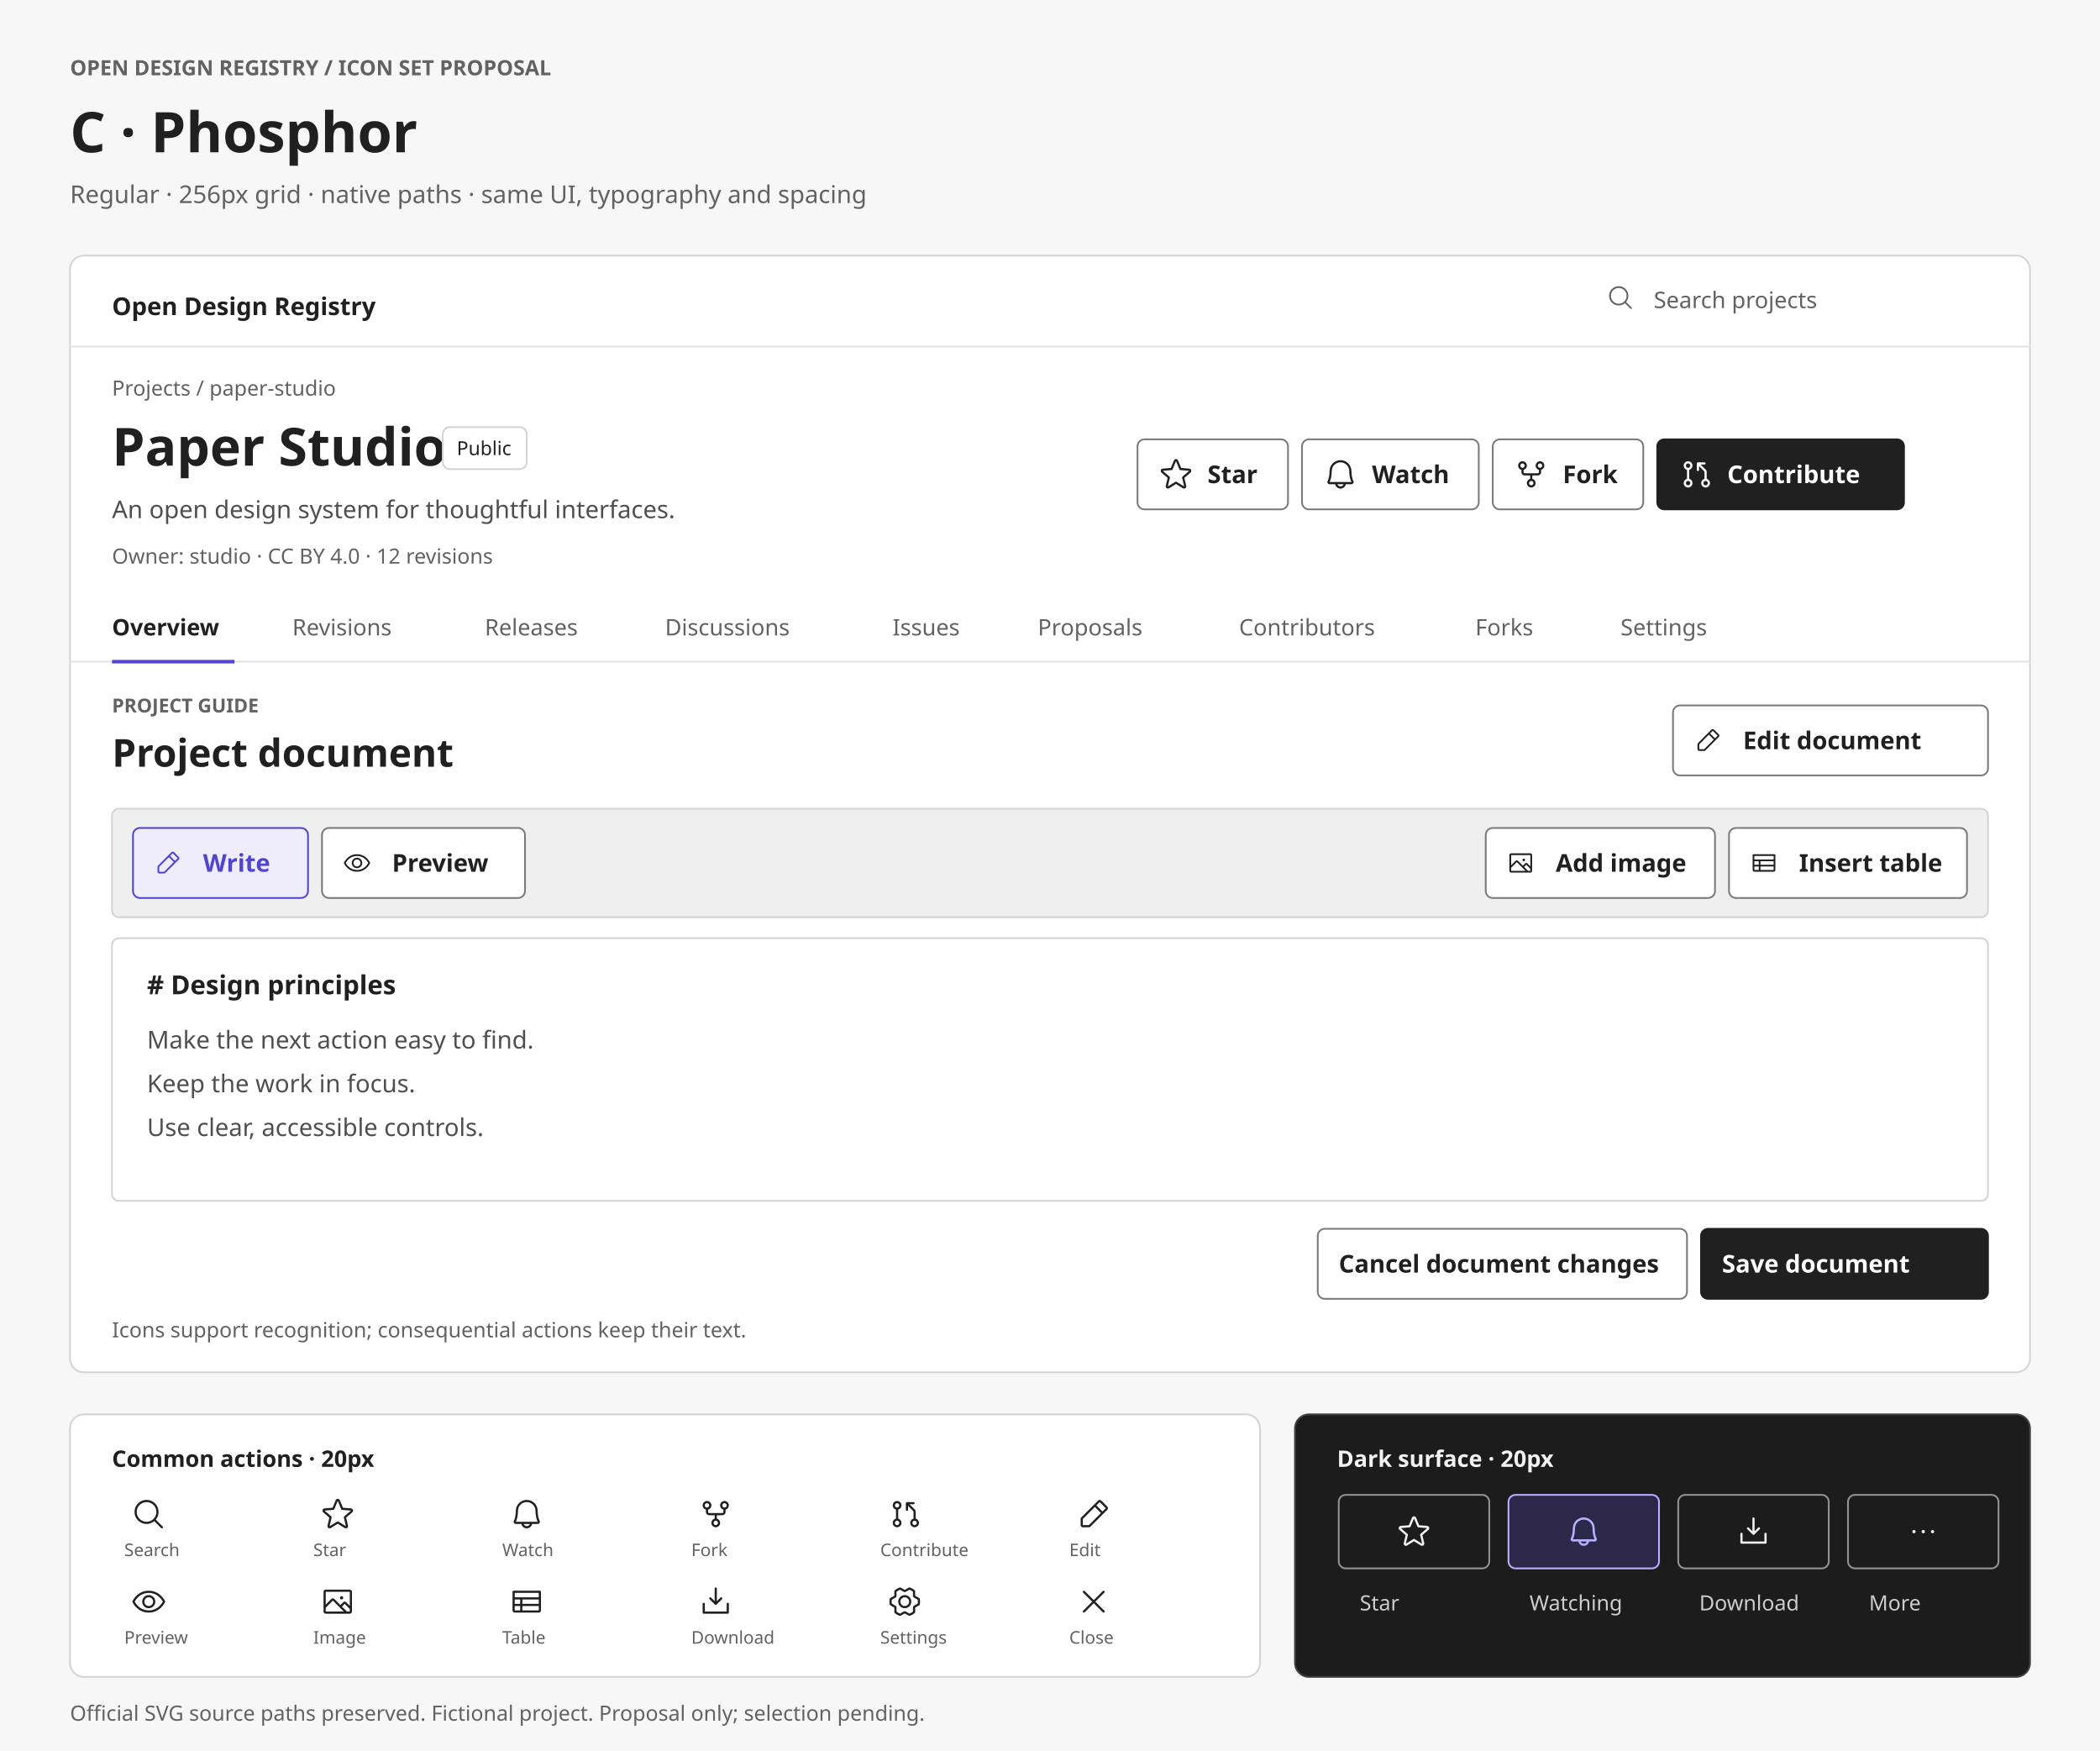
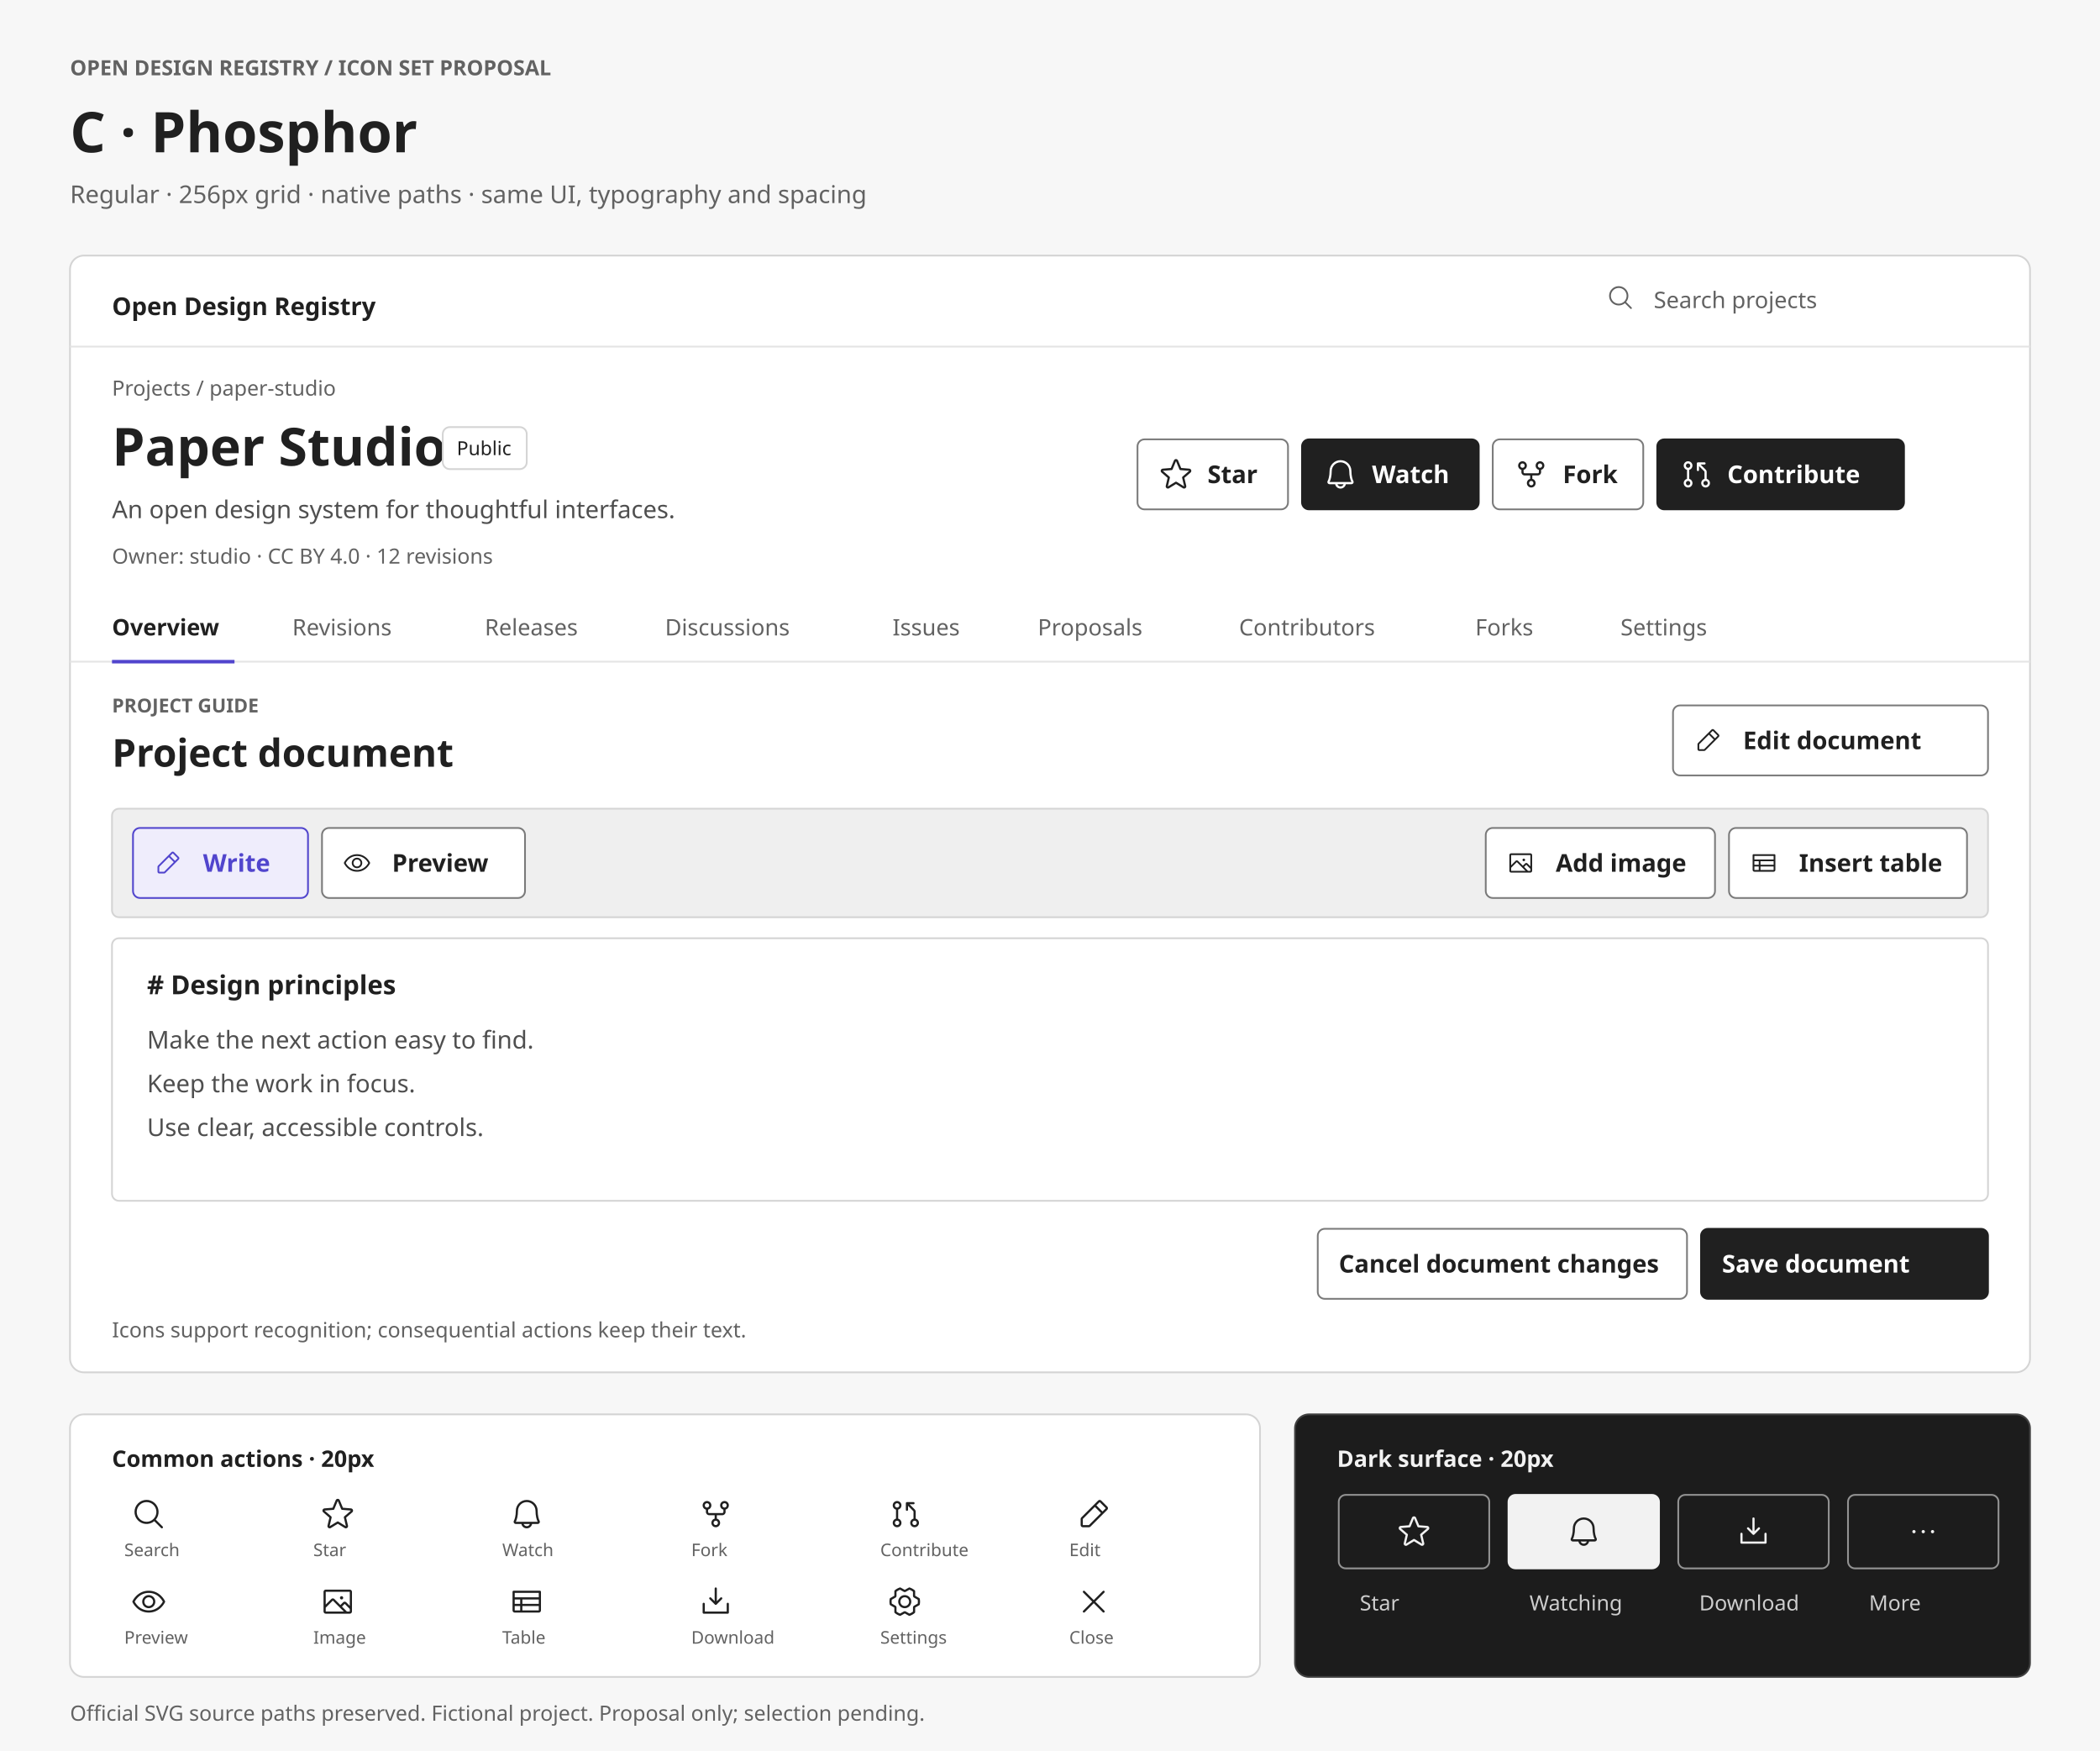
<svg xmlns="http://www.w3.org/2000/svg" width="1200" height="1000" viewBox="0 0 1200 1000" role="img" aria-labelledby="title desc">
  <rect x="0" y="0" width="1200" height="1000" rx="0" fill="#F7F7F7" stroke="#F7F7F7" />
  <text x="40" y="43" font-family="Segoe UI, sans-serif" font-size="12" font-weight="600" fill="#626262">OPEN DESIGN REGISTRY / ICON SET PROPOSAL</text>
  <text x="40" y="87" font-family="Segoe UI, sans-serif" font-size="32" font-weight="600" fill="#202020">C · Phosphor</text>
  <text x="40" y="116" font-family="Segoe UI, sans-serif" font-size="14" font-weight="400" fill="#626262">Regular · 256px grid · native paths · same UI, typography and spacing</text>
  <rect x="40" y="146" width="1120" height="638" rx="8" fill="#FFFFFF" stroke="#D4D4D4" />
  <text x="64" y="180" font-family="Segoe UI, sans-serif" font-size="14" font-weight="600" fill="#202020">Open Design Registry</text>
  <svg x="918" y="162" width="16" height="16" color="#626262" viewBox="0 0 256 256" fill="currentColor">
    <path d="M229.66,218.34l-50.07-50.06a88.11,88.11,0,1,0-11.31,11.31l50.06,50.07a8,8,0,0,0,11.32-11.32ZM40,112a72,72,0,1,1,72,72A72.08,72.08,0,0,1,40,112Z" />
  </svg>
  <text x="945" y="176" font-family="Segoe UI, sans-serif" font-size="13" font-weight="400" fill="#626262">Search projects</text>
  <path d="M40 198H1160" stroke="#E4E4E4" />
  <text x="64" y="226" font-family="Segoe UI, sans-serif" font-size="12" font-weight="400" fill="#626262">Projects / paper-studio</text>
  <text x="64" y="266" font-family="Segoe UI, sans-serif" font-size="30" font-weight="600" fill="#202020">Paper Studio</text>
  <rect x="253" y="244" width="48" height="24" rx="4" fill="#FFFFFF" stroke="#D4D4D4" />
  <text x="261" y="260" font-family="Segoe UI, sans-serif" font-size="11" font-weight="400" fill="#202020">Public</text>
  <text x="64" y="296" font-family="Segoe UI, sans-serif" font-size="14" font-weight="400" fill="#4F4F4F">An open design system for thoughtful interfaces.</text>
  <text x="64" y="322" font-family="Segoe UI, sans-serif" font-size="12" font-weight="400" fill="#626262">Owner: studio   ·   CC BY 4.0   ·   12 revisions</text>
  <rect x="650" y="251" width="86" height="40" rx="4" fill="#FFFFFF" stroke="#7A7A7A" />
  <svg x="662" y="261" width="20" height="20" color="#202020" viewBox="0 0 256 256" fill="currentColor">
    <path d="M239.18,97.26A16.38,16.38,0,0,0,224.92,86l-59-4.76L143.14,26.15a16.36,16.36,0,0,0-30.27,0L90.11,81.23,31.08,86a16.46,16.46,0,0,0-9.37,28.86l45,38.83L53,211.75a16.38,16.38,0,0,0,24.5,17.82L128,198.49l50.53,31.08A16.4,16.4,0,0,0,203,211.75l-13.76-58.07,45-38.83A16.43,16.43,0,0,0,239.18,97.26Zm-15.34,5.47-48.7,42a8,8,0,0,0-2.56,7.91l14.88,62.8a.37.37,0,0,1-.17.48c-.18.14-.23.11-.38,0l-54.72-33.65a8,8,0,0,0-8.38,0L69.09,215.94c-.15.09-.19.12-.38,0a.37.37,0,0,1-.17-.48l14.88-62.8a8,8,0,0,0-2.56-7.91l-48.7-42c-.12-.1-.23-.19-.13-.5s.18-.27.33-.29l63.92-5.16A8,8,0,0,0,103,91.86l24.62-59.61c.08-.17.11-.25.35-.25s.27.08.35.25L153,91.86a8,8,0,0,0,6.75,4.92l63.92,5.16c.15,0,.24,0,.33.29S224,102.63,223.84,102.73Z" />
  </svg>
  <text x="690" y="276" font-family="Segoe UI, sans-serif" font-size="14" font-weight="600" fill="#202020">Star</text>
-   <rect x="744" y="251" width="101" height="40" rx="4" fill="#FFFFFF" stroke="#7A7A7A" />
-   <svg x="756" y="261" width="20" height="20" color="#202020" viewBox="0 0 256 256" fill="currentColor">
+   <rect x="744" y="251" width="101" height="40" rx="4" fill="#202020" stroke="#202020" />
+   <svg x="756" y="261" width="20" height="20" color="#FFFFFF" viewBox="0 0 256 256" fill="currentColor">
    <path d="M221.8,175.94C216.25,166.38,208,139.33,208,104a80,80,0,1,0-160,0c0,35.34-8.26,62.38-13.81,71.94A16,16,0,0,0,48,200H88.81a40,40,0,0,0,78.38,0H208a16,16,0,0,0,13.8-24.06ZM128,216a24,24,0,0,1-22.62-16h45.24A24,24,0,0,1,128,216ZM48,184c7.7-13.24,16-43.92,16-80a64,64,0,1,1,128,0c0,36.05,8.28,66.73,16,80Z" />
  </svg>
-   <text x="784" y="276" font-family="Segoe UI, sans-serif" font-size="14" font-weight="600" fill="#202020">Watch</text>
+   <text x="784" y="276" font-family="Segoe UI, sans-serif" font-size="14" font-weight="600" fill="#FFFFFF">Watch</text>
  <rect x="853" y="251" width="86" height="40" rx="4" fill="#FFFFFF" stroke="#7A7A7A" />
  <svg x="865" y="261" width="20" height="20" color="#202020" viewBox="0 0 256 256" fill="currentColor">
    <path d="M224,64a32,32,0,1,0-40,31v17a8,8,0,0,1-8,8H80a8,8,0,0,1-8-8V95a32,32,0,1,0-16,0v17a24,24,0,0,0,24,24h40v25a32,32,0,1,0,16,0V136h40a24,24,0,0,0,24-24V95A32.06,32.06,0,0,0,224,64ZM48,64A16,16,0,1,1,64,80,16,16,0,0,1,48,64Zm96,128a16,16,0,1,1-16-16A16,16,0,0,1,144,192ZM192,80a16,16,0,1,1,16-16A16,16,0,0,1,192,80Z" />
  </svg>
  <text x="893" y="276" font-family="Segoe UI, sans-serif" font-size="14" font-weight="600" fill="#202020">Fork</text>
  <rect x="947" y="251" width="141" height="40" rx="4" fill="#202020" stroke="#202020" />
  <svg x="959" y="261" width="20" height="20" color="#FFFFFF" viewBox="0 0 256 256" fill="currentColor">
    <path d="M104,64A32,32,0,1,0,64,95v66a32,32,0,1,0,16,0V95A32.06,32.06,0,0,0,104,64ZM56,64A16,16,0,1,1,72,80,16,16,0,0,1,56,64ZM88,192a16,16,0,1,1-16-16A16,16,0,0,1,88,192Zm120-31V110.63a23.85,23.85,0,0,0-7-17L163.31,56H192a8,8,0,0,0,0-16H144a8,8,0,0,0-8,8V96a8,8,0,0,0,16,0V67.31L189.66,105a8,8,0,0,1,2.34,5.66V161a32,32,0,1,0,16,0Zm-8,47a16,16,0,1,1,16-16A16,16,0,0,1,200,208Z" />
  </svg>
  <text x="987" y="276" font-family="Segoe UI, sans-serif" font-size="14" font-weight="600" fill="#FFFFFF">Contribute</text>
  <text x="64" y="363" font-family="Segoe UI, sans-serif" font-size="13" font-weight="600" fill="#202020">Overview</text>
  <text x="167" y="363" font-family="Segoe UI, sans-serif" font-size="13" font-weight="400" fill="#626262">Revisions</text>
  <text x="277" y="363" font-family="Segoe UI, sans-serif" font-size="13" font-weight="400" fill="#626262">Releases</text>
  <text x="380" y="363" font-family="Segoe UI, sans-serif" font-size="13" font-weight="400" fill="#626262">Discussions</text>
  <text x="510" y="363" font-family="Segoe UI, sans-serif" font-size="13" font-weight="400" fill="#626262">Issues</text>
  <text x="593" y="363" font-family="Segoe UI, sans-serif" font-size="13" font-weight="400" fill="#626262">Proposals</text>
  <text x="708" y="363" font-family="Segoe UI, sans-serif" font-size="13" font-weight="400" fill="#626262">Contributors</text>
  <text x="843" y="363" font-family="Segoe UI, sans-serif" font-size="13" font-weight="400" fill="#626262">Forks</text>
  <text x="926" y="363" font-family="Segoe UI, sans-serif" font-size="13" font-weight="400" fill="#626262">Settings</text>
  <path d="M40 378H1160" stroke="#E4E4E4" />
  <path d="M64 378H134" stroke="#5145CD" stroke-width="2" />
  <text x="64" y="407" font-family="Segoe UI, sans-serif" font-size="11" font-weight="600" fill="#626262">PROJECT GUIDE</text>
  <text x="64" y="438" font-family="Segoe UI, sans-serif" font-size="22" font-weight="600" fill="#202020">Project document</text>
  <rect x="956" y="403" width="180" height="40" rx="4" fill="#FFFFFF" stroke="#7A7A7A" />
  <svg x="968" y="415" width="16" height="16" color="#202020" viewBox="0 0 256 256" fill="currentColor">
    <path d="M227.31,73.37,182.63,28.68a16,16,0,0,0-22.63,0L36.69,152A15.86,15.86,0,0,0,32,163.31V208a16,16,0,0,0,16,16H92.69A15.86,15.86,0,0,0,104,219.31L227.31,96a16,16,0,0,0,0-22.63ZM92.69,208H48V163.31l88-88L180.69,120ZM192,108.68,147.31,64l24-24L216,84.68Z" />
  </svg>
  <text x="996" y="428" font-family="Segoe UI, sans-serif" font-size="14" font-weight="600" fill="#202020">Edit document</text>
  <rect x="64" y="462" width="1072" height="62" rx="4" fill="#EFEFEF" stroke="#D4D4D4" />
  <rect x="76" y="473" width="100" height="40" rx="4" fill="#EFEDFC" stroke="#5145CD" />
  <svg x="88" y="485" width="16" height="16" color="#5145CD" viewBox="0 0 256 256" fill="currentColor">
    <path d="M227.31,73.37,182.63,28.68a16,16,0,0,0-22.63,0L36.69,152A15.86,15.86,0,0,0,32,163.31V208a16,16,0,0,0,16,16H92.69A15.86,15.86,0,0,0,104,219.31L227.31,96a16,16,0,0,0,0-22.63ZM92.69,208H48V163.31l88-88L180.69,120ZM192,108.68,147.31,64l24-24L216,84.68Z" />
  </svg>
  <text x="116" y="498" font-family="Segoe UI, sans-serif" font-size="14" font-weight="600" fill="#5145CD">Write</text>
  <rect x="184" y="473" width="116" height="40" rx="4" fill="#FFFFFF" stroke="#7A7A7A" />
  <svg x="196" y="485" width="16" height="16" color="#202020" viewBox="0 0 256 256" fill="currentColor">
    <path d="M247.31,124.76c-.35-.79-8.82-19.58-27.65-38.41C194.57,61.26,162.88,48,128,48S61.43,61.26,36.34,86.35C17.51,105.18,9,124,8.69,124.76a8,8,0,0,0,0,6.5c.35.79,8.82,19.57,27.65,38.4C61.43,194.74,93.12,208,128,208s66.57-13.26,91.66-38.34c18.83-18.83,27.3-37.61,27.65-38.4A8,8,0,0,0,247.31,124.76ZM128,192c-30.78,0-57.67-11.19-79.93-33.25A133.47,133.47,0,0,1,25,128,133.33,133.33,0,0,1,48.07,97.25C70.33,75.19,97.22,64,128,64s57.67,11.19,79.93,33.25A133.46,133.46,0,0,1,231.05,128C223.84,141.46,192.43,192,128,192Zm0-112a48,48,0,1,0,48,48A48.05,48.05,0,0,0,128,80Zm0,80a32,32,0,1,1,32-32A32,32,0,0,1,128,160Z" />
  </svg>
  <text x="224" y="498" font-family="Segoe UI, sans-serif" font-size="14" font-weight="600" fill="#202020">Preview</text>
  <rect x="849" y="473" width="131" height="40" rx="4" fill="#FFFFFF" stroke="#7A7A7A" />
  <svg x="861" y="485" width="16" height="16" color="#202020" viewBox="0 0 256 256" fill="currentColor">
    <path d="M216,40H40A16,16,0,0,0,24,56V200a16,16,0,0,0,16,16H216a16,16,0,0,0,16-16V56A16,16,0,0,0,216,40Zm0,16V158.75l-26.07-26.06a16,16,0,0,0-22.63,0l-20,20-44-44a16,16,0,0,0-22.62,0L40,149.37V56ZM40,172l52-52,80,80H40Zm176,28H194.63l-36-36,20-20L216,181.38V200ZM144,100a12,12,0,1,1,12,12A12,12,0,0,1,144,100Z" />
  </svg>
  <text x="889" y="498" font-family="Segoe UI, sans-serif" font-size="14" font-weight="600" fill="#202020">Add image</text>
  <rect x="988" y="473" width="136" height="40" rx="4" fill="#FFFFFF" stroke="#7A7A7A" />
  <svg x="1000" y="485" width="16" height="16" color="#202020" viewBox="0 0 256 256" fill="currentColor">
    <path d="M224,48H32a8,8,0,0,0-8,8V192a16,16,0,0,0,16,16H216a16,16,0,0,0,16-16V56A8,8,0,0,0,224,48ZM40,112H80v32H40Zm56,0H216v32H96ZM216,64V96H40V64ZM40,160H80v32H40Zm176,32H96V160H216v32Z" />
  </svg>
  <text x="1028" y="498" font-family="Segoe UI, sans-serif" font-size="14" font-weight="600" fill="#202020">Insert table</text>
  <rect x="64" y="536" width="1072" height="150" rx="4" fill="#FFFFFF" stroke="#D4D4D4" />
  <text x="84" y="568" font-family="Segoe UI, sans-serif" font-size="15" font-weight="600" fill="#202020"># Design principles</text>
  <text x="84" y="599" font-family="Segoe UI, sans-serif" font-size="14" font-weight="400" fill="#4F4F4F">Make the next action easy to find.</text>
  <text x="84" y="624" font-family="Segoe UI, sans-serif" font-size="14" font-weight="400" fill="#4F4F4F">Keep the work in focus.</text>
  <text x="84" y="649" font-family="Segoe UI, sans-serif" font-size="14" font-weight="400" fill="#4F4F4F">Use clear, accessible controls.</text>
  <rect x="753" y="702" width="211" height="40" rx="4" fill="#FFFFFF" stroke="#7A7A7A" />
  <text x="765" y="727" font-family="Segoe UI, sans-serif" font-size="14" font-weight="600" fill="#202020">Cancel document changes</text>
  <rect x="972" y="702" width="164" height="40" rx="4" fill="#202020" stroke="#202020" />
  <text x="984" y="727" font-family="Segoe UI, sans-serif" font-size="14" font-weight="600" fill="#FFFFFF">Save document</text>
  <text x="64" y="764" font-family="Segoe UI, sans-serif" font-size="12" font-weight="400" fill="#626262">Icons support recognition; consequential actions keep their text.</text>
  <rect x="40" y="808" width="680" height="150" rx="8" fill="#FFFFFF" stroke="#D4D4D4" />
  <text x="64" y="838" font-family="Segoe UI, sans-serif" font-size="13" font-weight="600" fill="#202020">Common actions · 20px</text>
  <svg x="75" y="855" width="20" height="20" color="#202020" viewBox="0 0 256 256" fill="currentColor">
    <path d="M229.66,218.34l-50.07-50.06a88.11,88.11,0,1,0-11.31,11.31l50.06,50.07a8,8,0,0,0,11.32-11.32ZM40,112a72,72,0,1,1,72,72A72.08,72.08,0,0,1,40,112Z" />
  </svg>
  <text x="71" y="889" font-family="Segoe UI, sans-serif" font-size="10" font-weight="400" fill="#626262">Search</text>
  <svg x="183" y="855" width="20" height="20" color="#202020" viewBox="0 0 256 256" fill="currentColor">
    <path d="M239.18,97.26A16.38,16.38,0,0,0,224.92,86l-59-4.76L143.14,26.15a16.36,16.36,0,0,0-30.27,0L90.11,81.23,31.08,86a16.46,16.46,0,0,0-9.37,28.86l45,38.83L53,211.75a16.38,16.38,0,0,0,24.5,17.82L128,198.49l50.53,31.08A16.4,16.4,0,0,0,203,211.75l-13.76-58.07,45-38.83A16.43,16.43,0,0,0,239.18,97.26Zm-15.34,5.47-48.7,42a8,8,0,0,0-2.56,7.91l14.88,62.8a.37.37,0,0,1-.17.48c-.18.14-.23.11-.38,0l-54.72-33.65a8,8,0,0,0-8.38,0L69.09,215.94c-.15.09-.19.12-.38,0a.37.37,0,0,1-.17-.48l14.88-62.8a8,8,0,0,0-2.56-7.91l-48.7-42c-.12-.1-.23-.19-.13-.5s.18-.27.33-.29l63.92-5.16A8,8,0,0,0,103,91.86l24.62-59.61c.08-.17.11-.25.35-.25s.27.08.35.25L153,91.86a8,8,0,0,0,6.75,4.92l63.92,5.16c.15,0,.24,0,.33.29S224,102.63,223.84,102.73Z" />
  </svg>
  <text x="179" y="889" font-family="Segoe UI, sans-serif" font-size="10" font-weight="400" fill="#626262">Star</text>
  <svg x="291" y="855" width="20" height="20" color="#202020" viewBox="0 0 256 256" fill="currentColor">
    <path d="M221.8,175.94C216.25,166.38,208,139.33,208,104a80,80,0,1,0-160,0c0,35.34-8.26,62.38-13.81,71.94A16,16,0,0,0,48,200H88.81a40,40,0,0,0,78.38,0H208a16,16,0,0,0,13.8-24.06ZM128,216a24,24,0,0,1-22.62-16h45.24A24,24,0,0,1,128,216ZM48,184c7.7-13.24,16-43.92,16-80a64,64,0,1,1,128,0c0,36.05,8.28,66.73,16,80Z" />
  </svg>
  <text x="287" y="889" font-family="Segoe UI, sans-serif" font-size="10" font-weight="400" fill="#626262">Watch</text>
  <svg x="399" y="855" width="20" height="20" color="#202020" viewBox="0 0 256 256" fill="currentColor">
    <path d="M224,64a32,32,0,1,0-40,31v17a8,8,0,0,1-8,8H80a8,8,0,0,1-8-8V95a32,32,0,1,0-16,0v17a24,24,0,0,0,24,24h40v25a32,32,0,1,0,16,0V136h40a24,24,0,0,0,24-24V95A32.06,32.06,0,0,0,224,64ZM48,64A16,16,0,1,1,64,80,16,16,0,0,1,48,64Zm96,128a16,16,0,1,1-16-16A16,16,0,0,1,144,192ZM192,80a16,16,0,1,1,16-16A16,16,0,0,1,192,80Z" />
  </svg>
  <text x="395" y="889" font-family="Segoe UI, sans-serif" font-size="10" font-weight="400" fill="#626262">Fork</text>
  <svg x="507" y="855" width="20" height="20" color="#202020" viewBox="0 0 256 256" fill="currentColor">
    <path d="M104,64A32,32,0,1,0,64,95v66a32,32,0,1,0,16,0V95A32.06,32.06,0,0,0,104,64ZM56,64A16,16,0,1,1,72,80,16,16,0,0,1,56,64ZM88,192a16,16,0,1,1-16-16A16,16,0,0,1,88,192Zm120-31V110.63a23.85,23.85,0,0,0-7-17L163.31,56H192a8,8,0,0,0,0-16H144a8,8,0,0,0-8,8V96a8,8,0,0,0,16,0V67.31L189.66,105a8,8,0,0,1,2.34,5.66V161a32,32,0,1,0,16,0Zm-8,47a16,16,0,1,1,16-16A16,16,0,0,1,200,208Z" />
  </svg>
  <text x="503" y="889" font-family="Segoe UI, sans-serif" font-size="10" font-weight="400" fill="#626262">Contribute</text>
  <svg x="615" y="855" width="20" height="20" color="#202020" viewBox="0 0 256 256" fill="currentColor">
    <path d="M227.31,73.37,182.63,28.68a16,16,0,0,0-22.63,0L36.69,152A15.86,15.86,0,0,0,32,163.31V208a16,16,0,0,0,16,16H92.69A15.86,15.86,0,0,0,104,219.31L227.31,96a16,16,0,0,0,0-22.63ZM92.69,208H48V163.31l88-88L180.69,120ZM192,108.68,147.31,64l24-24L216,84.68Z" />
  </svg>
  <text x="611" y="889" font-family="Segoe UI, sans-serif" font-size="10" font-weight="400" fill="#626262">Edit</text>
  <svg x="75" y="905" width="20" height="20" color="#202020" viewBox="0 0 256 256" fill="currentColor">
    <path d="M247.31,124.76c-.35-.79-8.82-19.58-27.65-38.41C194.57,61.26,162.88,48,128,48S61.43,61.26,36.34,86.35C17.51,105.18,9,124,8.69,124.76a8,8,0,0,0,0,6.5c.35.79,8.82,19.57,27.65,38.4C61.43,194.74,93.12,208,128,208s66.57-13.26,91.66-38.34c18.83-18.83,27.3-37.61,27.65-38.4A8,8,0,0,0,247.31,124.76ZM128,192c-30.78,0-57.67-11.19-79.93-33.25A133.47,133.47,0,0,1,25,128,133.33,133.33,0,0,1,48.07,97.25C70.33,75.19,97.22,64,128,64s57.67,11.19,79.93,33.25A133.46,133.46,0,0,1,231.05,128C223.84,141.46,192.43,192,128,192Zm0-112a48,48,0,1,0,48,48A48.05,48.05,0,0,0,128,80Zm0,80a32,32,0,1,1,32-32A32,32,0,0,1,128,160Z" />
  </svg>
  <text x="71" y="939" font-family="Segoe UI, sans-serif" font-size="10" font-weight="400" fill="#626262">Preview</text>
  <svg x="183" y="905" width="20" height="20" color="#202020" viewBox="0 0 256 256" fill="currentColor">
    <path d="M216,40H40A16,16,0,0,0,24,56V200a16,16,0,0,0,16,16H216a16,16,0,0,0,16-16V56A16,16,0,0,0,216,40Zm0,16V158.75l-26.07-26.06a16,16,0,0,0-22.63,0l-20,20-44-44a16,16,0,0,0-22.62,0L40,149.37V56ZM40,172l52-52,80,80H40Zm176,28H194.63l-36-36,20-20L216,181.38V200ZM144,100a12,12,0,1,1,12,12A12,12,0,0,1,144,100Z" />
  </svg>
  <text x="179" y="939" font-family="Segoe UI, sans-serif" font-size="10" font-weight="400" fill="#626262">Image</text>
  <svg x="291" y="905" width="20" height="20" color="#202020" viewBox="0 0 256 256" fill="currentColor">
    <path d="M224,48H32a8,8,0,0,0-8,8V192a16,16,0,0,0,16,16H216a16,16,0,0,0,16-16V56A8,8,0,0,0,224,48ZM40,112H80v32H40Zm56,0H216v32H96ZM216,64V96H40V64ZM40,160H80v32H40Zm176,32H96V160H216v32Z" />
  </svg>
  <text x="287" y="939" font-family="Segoe UI, sans-serif" font-size="10" font-weight="400" fill="#626262">Table</text>
  <svg x="399" y="905" width="20" height="20" color="#202020" viewBox="0 0 256 256" fill="currentColor">
    <path d="M224,144v64a8,8,0,0,1-8,8H40a8,8,0,0,1-8-8V144a8,8,0,0,1,16,0v56H208V144a8,8,0,0,1,16,0Zm-101.66,5.66a8,8,0,0,0,11.32,0l40-40a8,8,0,0,0-11.32-11.32L136,124.69V32a8,8,0,0,0-16,0v92.69L93.66,98.34a8,8,0,0,0-11.32,11.32Z" />
  </svg>
  <text x="395" y="939" font-family="Segoe UI, sans-serif" font-size="10" font-weight="400" fill="#626262">Download</text>
  <svg x="507" y="905" width="20" height="20" color="#202020" viewBox="0 0 256 256" fill="currentColor">
    <path d="M128,80a48,48,0,1,0,48,48A48.05,48.05,0,0,0,128,80Zm0,80a32,32,0,1,1,32-32A32,32,0,0,1,128,160Zm109.94-52.79a8,8,0,0,0-3.89-5.4l-29.83-17-.12-33.62a8,8,0,0,0-2.83-6.08,111.91,111.91,0,0,0-36.72-20.67,8,8,0,0,0-6.46.59L128,41.85,97.88,25a8,8,0,0,0-6.47-.6A112.1,112.1,0,0,0,54.73,45.15a8,8,0,0,0-2.83,6.07l-.15,33.65-29.83,17a8,8,0,0,0-3.89,5.4,106.47,106.47,0,0,0,0,41.56,8,8,0,0,0,3.89,5.4l29.83,17,.12,33.62a8,8,0,0,0,2.83,6.08,111.91,111.91,0,0,0,36.72,20.67,8,8,0,0,0,6.46-.59L128,214.15,158.12,231a7.91,7.91,0,0,0,3.9,1,8.09,8.09,0,0,0,2.57-.42,112.1,112.1,0,0,0,36.68-20.73,8,8,0,0,0,2.83-6.07l.15-33.65,29.83-17a8,8,0,0,0,3.89-5.4A106.47,106.47,0,0,0,237.94,107.21Zm-15,34.91-28.57,16.25a8,8,0,0,0-3,3c-.58,1-1.19,2.06-1.81,3.06a7.94,7.94,0,0,0-1.22,4.21l-.15,32.25a95.89,95.89,0,0,1-25.37,14.3L134,199.13a8,8,0,0,0-3.91-1h-.19c-1.21,0-2.43,0-3.64,0a8.08,8.08,0,0,0-4.1,1l-28.84,16.1A96,96,0,0,1,67.88,201l-.11-32.2a8,8,0,0,0-1.22-4.22c-.62-1-1.23-2-1.8-3.06a8.09,8.09,0,0,0-3-3.06l-28.6-16.29a90.49,90.49,0,0,1,0-28.26L61.67,97.63a8,8,0,0,0,3-3c.58-1,1.19-2.06,1.81-3.06a7.94,7.94,0,0,0,1.22-4.21l.15-32.25a95.89,95.89,0,0,1,25.37-14.3L122,56.87a8,8,0,0,0,4.1,1c1.21,0,2.43,0,3.64,0a8.08,8.08,0,0,0,4.1-1l28.84-16.1A96,96,0,0,1,188.12,55l.11,32.2a8,8,0,0,0,1.22,4.22c.62,1,1.23,2,1.8,3.06a8.09,8.09,0,0,0,3,3.06l28.6,16.29A90.49,90.49,0,0,1,222.9,142.12Z" />
  </svg>
  <text x="503" y="939" font-family="Segoe UI, sans-serif" font-size="10" font-weight="400" fill="#626262">Settings</text>
  <svg x="615" y="905" width="20" height="20" color="#202020" viewBox="0 0 256 256" fill="currentColor">
    <path d="M205.66,194.34a8,8,0,0,1-11.32,11.32L128,139.31,61.66,205.66a8,8,0,0,1-11.32-11.32L116.69,128,50.34,61.66A8,8,0,0,1,61.66,50.34L128,116.69l66.34-66.35a8,8,0,0,1,11.32,11.32L139.31,128Z" />
  </svg>
  <text x="611" y="939" font-family="Segoe UI, sans-serif" font-size="10" font-weight="400" fill="#626262">Close</text>
  <rect x="740" y="808" width="420" height="150" rx="8" fill="#1C1C1C" stroke="#414141" />
  <text x="764" y="838" font-family="Segoe UI, sans-serif" font-size="13" font-weight="600" fill="#F2F2F2">Dark surface · 20px</text>
  <rect x="765" y="854" width="86" height="42" rx="4" fill="#1C1C1C" stroke="#939393" />
  <svg x="798" y="865" width="20" height="20" color="#F2F2F2" viewBox="0 0 256 256" fill="currentColor">
    <path d="M239.18,97.26A16.38,16.38,0,0,0,224.92,86l-59-4.76L143.14,26.15a16.36,16.36,0,0,0-30.27,0L90.11,81.23,31.08,86a16.46,16.46,0,0,0-9.37,28.86l45,38.83L53,211.75a16.38,16.38,0,0,0,24.5,17.82L128,198.49l50.53,31.08A16.4,16.4,0,0,0,203,211.75l-13.76-58.07,45-38.83A16.43,16.43,0,0,0,239.18,97.26Zm-15.34,5.47-48.7,42a8,8,0,0,0-2.56,7.91l14.88,62.8a.37.37,0,0,1-.17.48c-.18.14-.23.11-.38,0l-54.72-33.65a8,8,0,0,0-8.38,0L69.09,215.94c-.15.09-.19.12-.38,0a.37.37,0,0,1-.17-.48l14.88-62.8a8,8,0,0,0-2.56-7.91l-48.7-42c-.12-.1-.23-.19-.13-.5s.18-.27.33-.29l63.92-5.16A8,8,0,0,0,103,91.86l24.62-59.61c.08-.17.11-.25.35-.25s.27.08.35.25L153,91.86a8,8,0,0,0,6.75,4.92l63.92,5.16c.15,0,.24,0,.33.29S224,102.63,223.84,102.73Z" />
  </svg>
  <text x="777" y="920" font-family="Segoe UI, sans-serif" font-size="12" font-weight="400" fill="#CDCDCD">Star</text>
-   <rect x="862" y="854" width="86" height="42" rx="4" fill="#2D2749" stroke="#B7B0FF" />
-   <svg x="895" y="865" width="20" height="20" color="#B7B0FF" viewBox="0 0 256 256" fill="currentColor">
+   <rect x="862" y="854" width="86" height="42" rx="4" fill="#F2F2F2" stroke="#F2F2F2" />
+   <svg x="895" y="865" width="20" height="20" color="#202020" viewBox="0 0 256 256" fill="currentColor">
    <path d="M221.8,175.94C216.25,166.38,208,139.33,208,104a80,80,0,1,0-160,0c0,35.34-8.26,62.38-13.81,71.94A16,16,0,0,0,48,200H88.81a40,40,0,0,0,78.38,0H208a16,16,0,0,0,13.8-24.06ZM128,216a24,24,0,0,1-22.62-16h45.24A24,24,0,0,1,128,216ZM48,184c7.7-13.24,16-43.92,16-80a64,64,0,1,1,128,0c0,36.05,8.28,66.73,16,80Z" />
  </svg>
  <text x="874" y="920" font-family="Segoe UI, sans-serif" font-size="12" font-weight="400" fill="#CDCDCD">Watching</text>
  <rect x="959" y="854" width="86" height="42" rx="4" fill="#1C1C1C" stroke="#939393" />
  <svg x="992" y="865" width="20" height="20" color="#F2F2F2" viewBox="0 0 256 256" fill="currentColor">
    <path d="M224,144v64a8,8,0,0,1-8,8H40a8,8,0,0,1-8-8V144a8,8,0,0,1,16,0v56H208V144a8,8,0,0,1,16,0Zm-101.66,5.66a8,8,0,0,0,11.32,0l40-40a8,8,0,0,0-11.32-11.32L136,124.69V32a8,8,0,0,0-16,0v92.69L93.66,98.34a8,8,0,0,0-11.32,11.32Z" />
  </svg>
  <text x="971" y="920" font-family="Segoe UI, sans-serif" font-size="12" font-weight="400" fill="#CDCDCD">Download</text>
  <rect x="1056" y="854" width="86" height="42" rx="4" fill="#1C1C1C" stroke="#939393" />
  <svg x="1089" y="865" width="20" height="20" color="#F2F2F2" viewBox="0 0 256 256" fill="currentColor">
    <path d="M140,128a12,12,0,1,1-12-12A12,12,0,0,1,140,128Zm56-12a12,12,0,1,0,12,12A12,12,0,0,0,196,116ZM60,116a12,12,0,1,0,12,12A12,12,0,0,0,60,116Z" />
  </svg>
  <text x="1068" y="920" font-family="Segoe UI, sans-serif" font-size="12" font-weight="400" fill="#CDCDCD">More</text>
  <text x="40" y="983" font-family="Segoe UI, sans-serif" font-size="12" font-weight="400" fill="#626262">Official SVG source paths preserved. Fictional project. Proposal only; selection pending.</text>
</svg>
